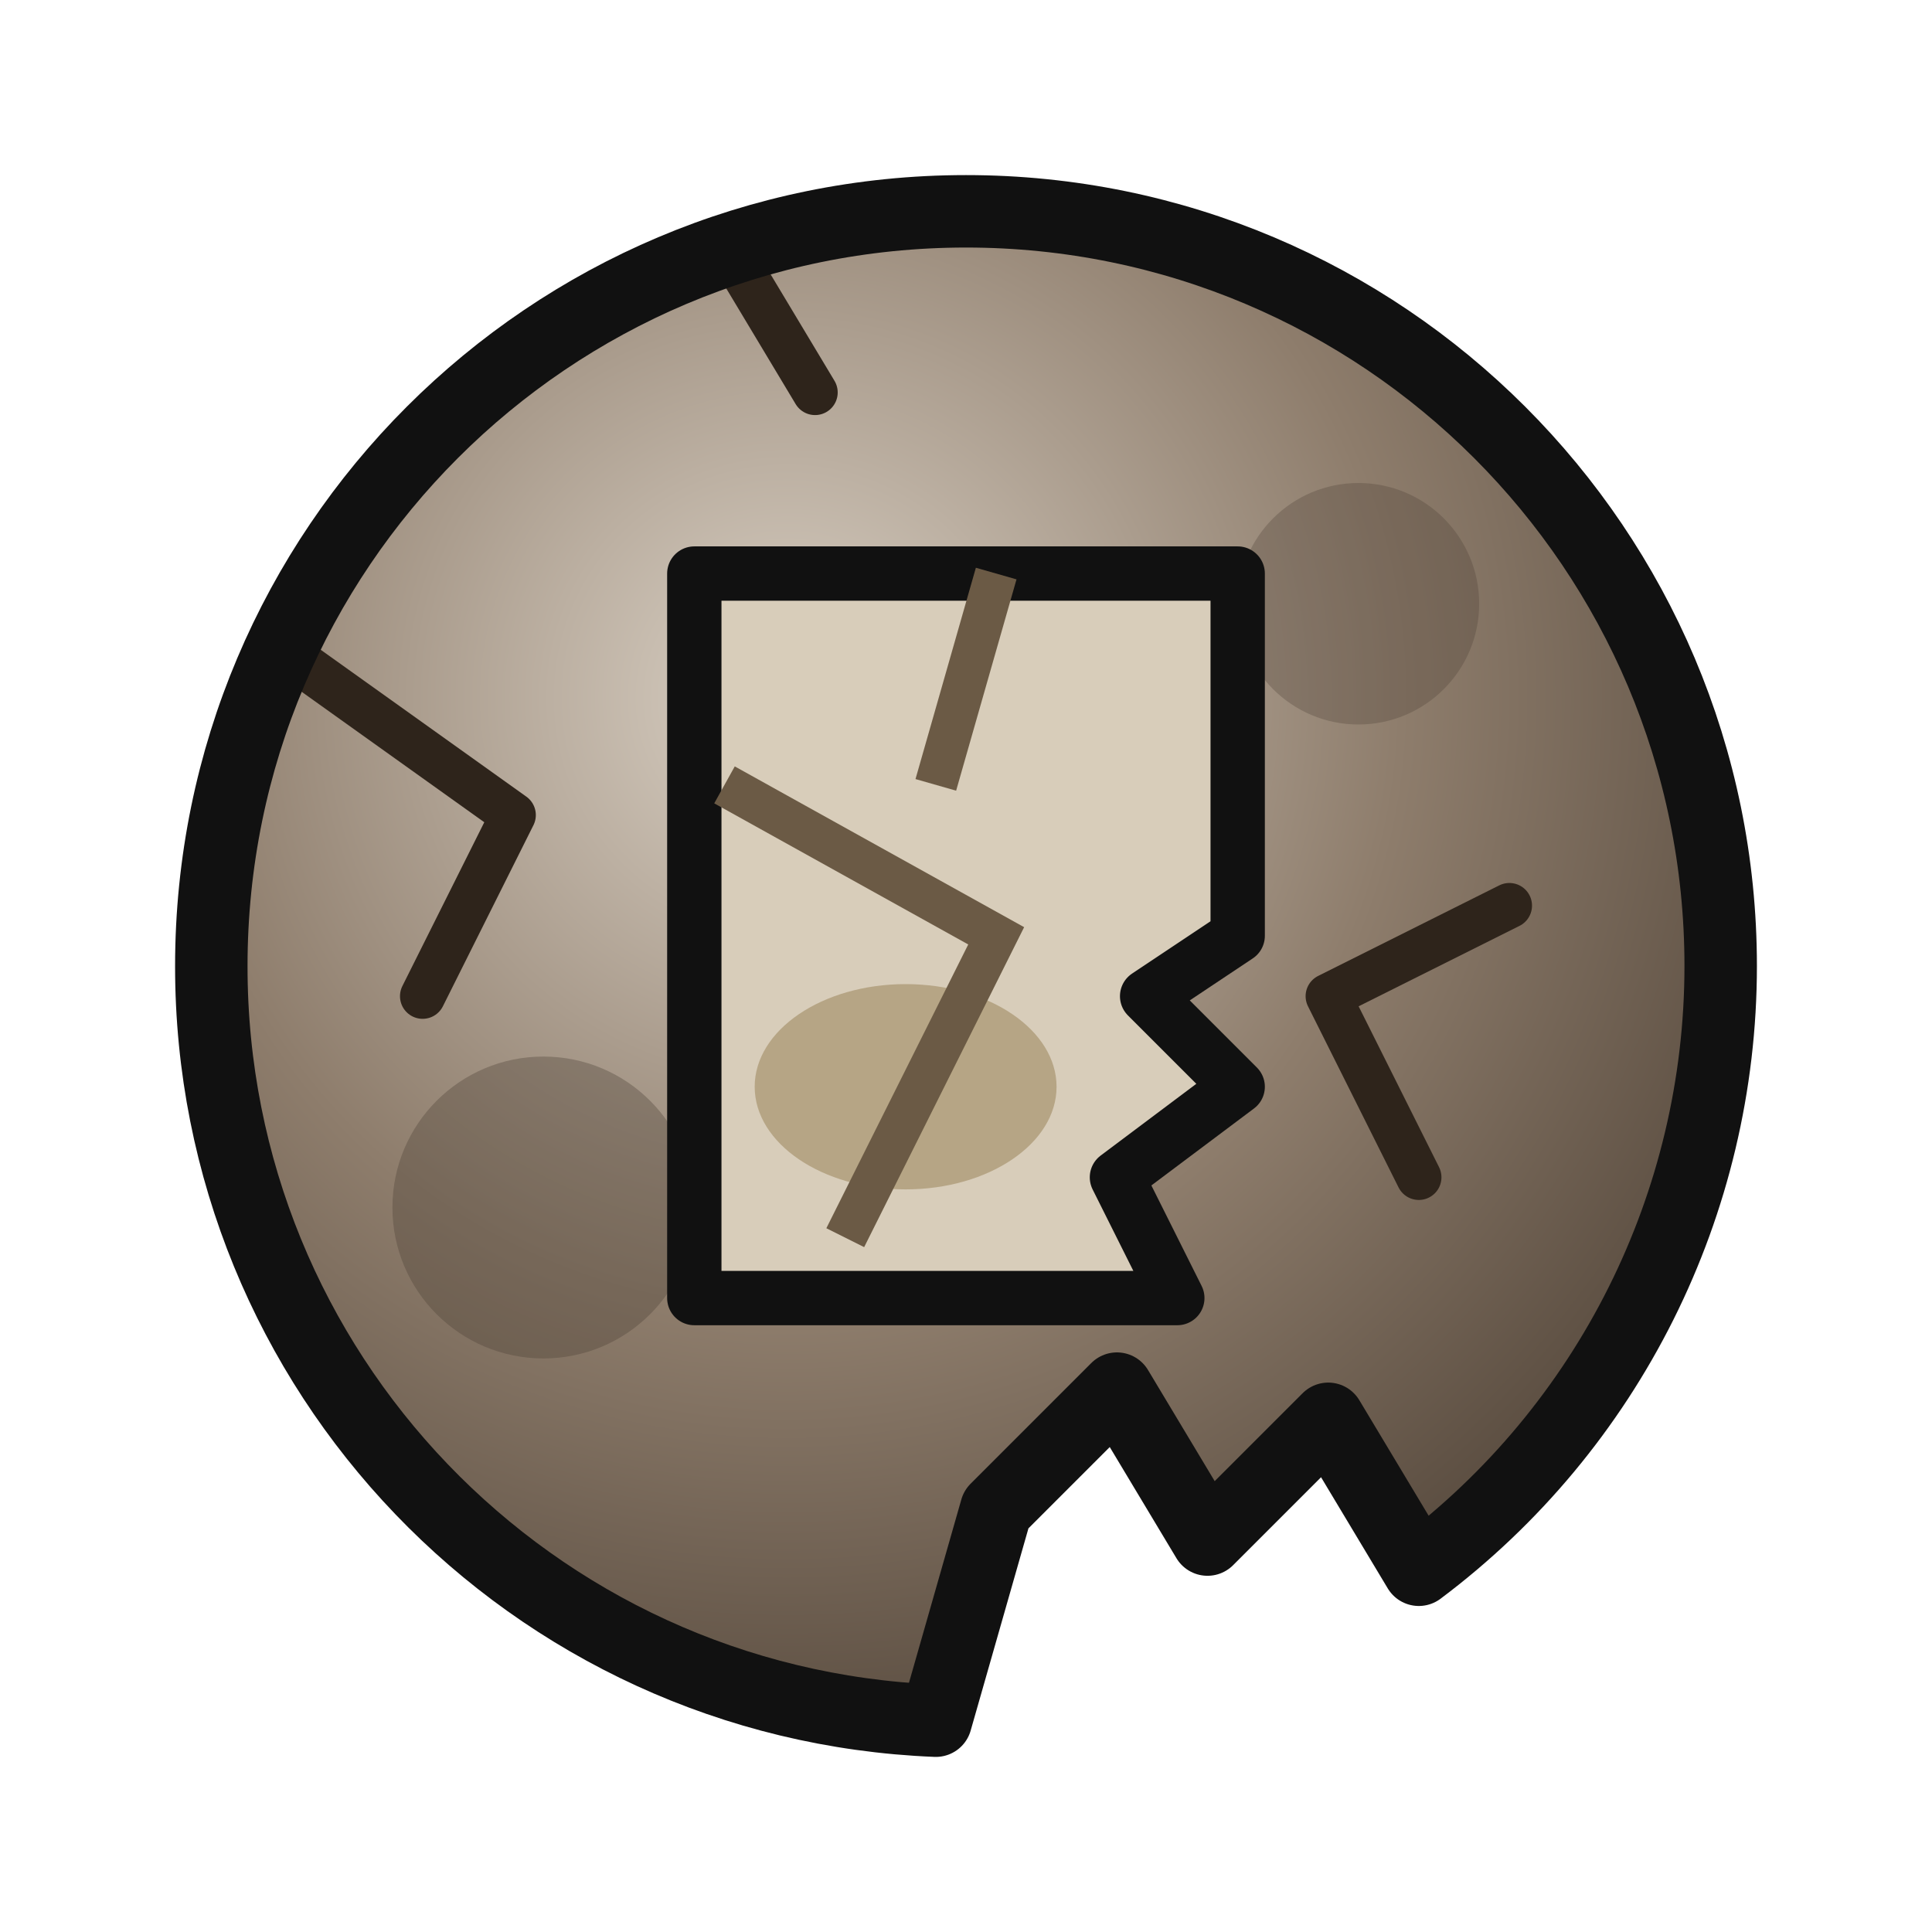
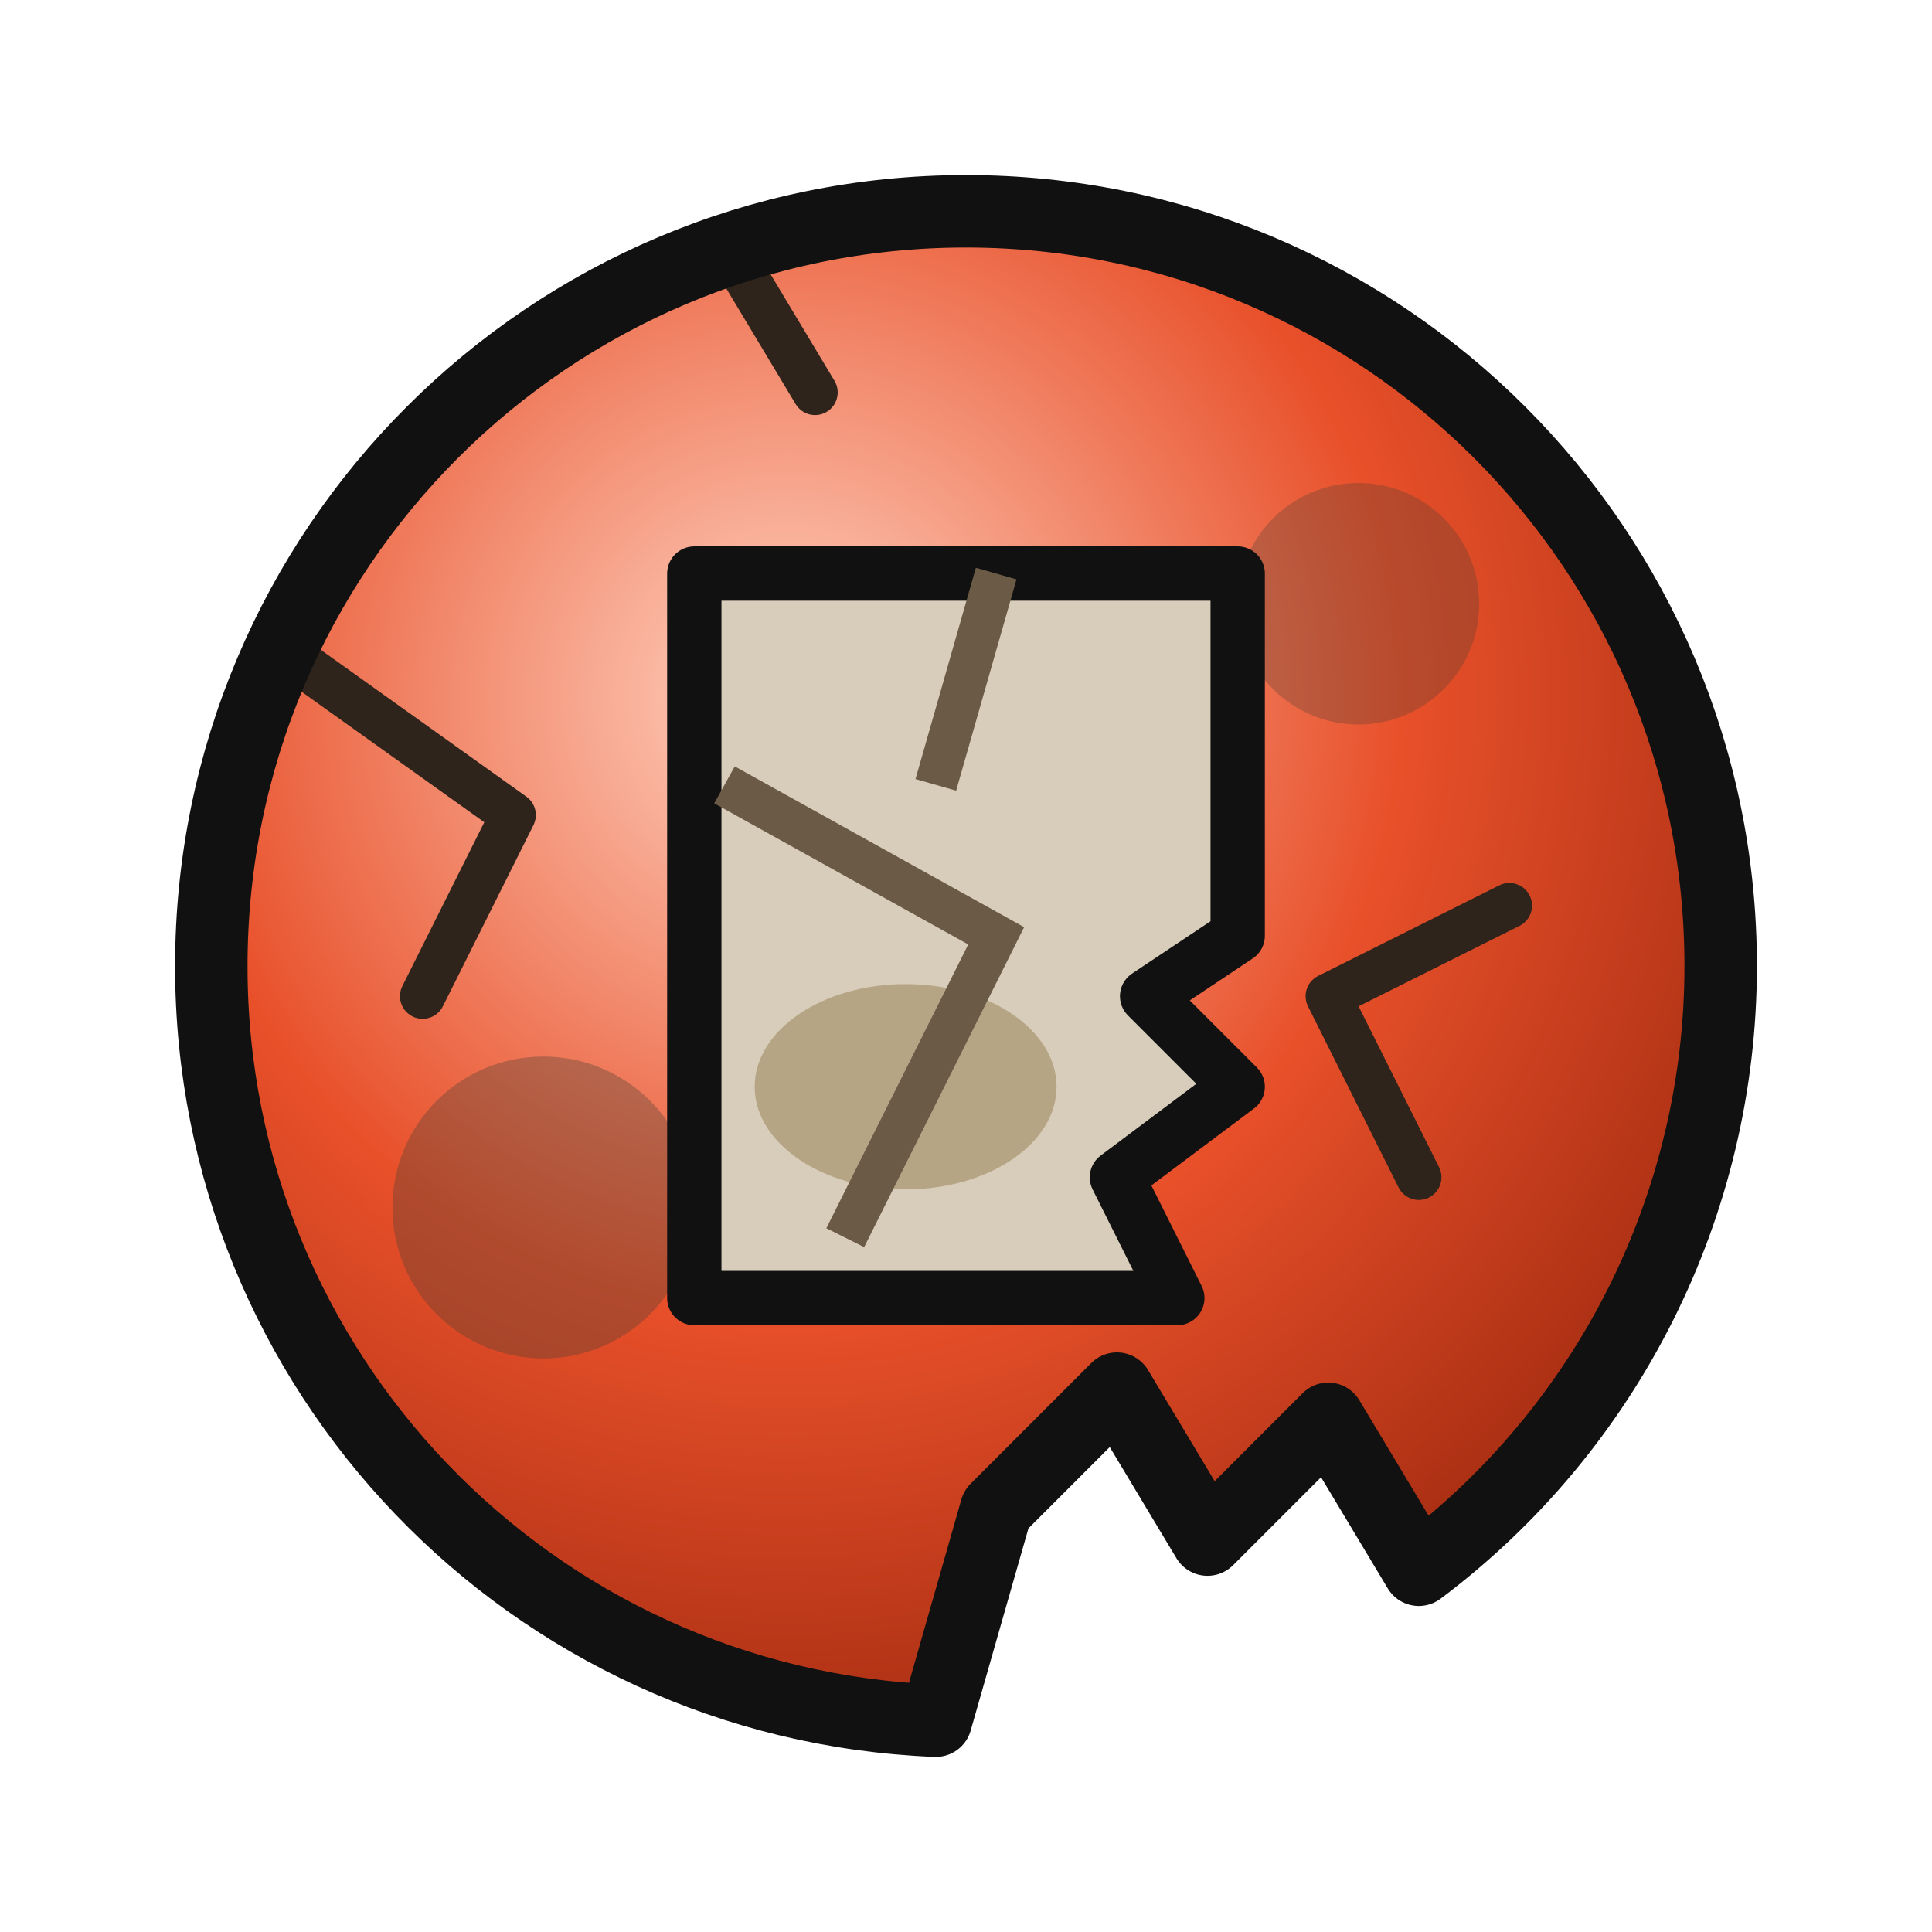
<svg xmlns="http://www.w3.org/2000/svg" viewBox="0 0 64 64" width="64" height="64">
  <style>@media (prefers-reduced-motion: reduce) { * { animation: none !important; } }</style>
  <defs>
    <radialGradient id="b" cx="0.38" cy="0.32" r="0.75">
-       <stop offset="0" stop-color="#D9D0C4" />
-       <stop offset="0.55" stop-color="#8E7D6C" />
-       <stop offset="1" stop-color="#54473B" />
+       <stop offset="0" stop-color="#FFD3C2" />
+       <stop offset="0.55" stop-color="#E8502A" />
+       <stop offset="1" stop-color="#A12A10" />
    </radialGradient>
    <clipPath id="k">
      <path d="M32 7A25 25 0 0 1 57 32A25 25 0 0 1 47 52L44 47L40 51L37 46L33 50L31 57A25 25 0 0 1 7 32A25 25 0 0 1 32 7Z" />
    </clipPath>
  </defs>
  <g clip-path="url(#k)">
    <g fill="url(#b)">
      <path d="M32 7A25 25 0 0 1 57 32A25 25 0 0 1 47 52L44 47L40 51L37 46L33 50L31 57A25 25 0 0 1 7 32A25 25 0 0 1 32 7Z" />
    </g>
    <circle cx="18" cy="40" r="5" fill="#4A3E33" opacity="0.35" />
    <circle cx="45" cy="20" r="4" fill="#4A3E33" opacity="0.3" />
    <path d="M23 19H41V31L38 33L41 36L37 39L39 43H23Z" fill="#D8CDBA" stroke="#111111" stroke-width="1.8" stroke-linejoin="round" />
    <ellipse cx="30" cy="36" rx="5" ry="3.4" fill="#A8946F" opacity="0.7" />
    <path d="M24 26L33 31L28 41 M33 19L31 26" stroke="#6B5A45" stroke-width="1.4" fill="none" />
    <path d="M10 22L17 27L14 33 M50 30L44 33L47 39 M24 8L27 13" stroke="#2E241B" stroke-width="1.5" fill="none" stroke-linecap="round" stroke-linejoin="round" />
  </g>
  <g fill="none" stroke="#111111" stroke-width="2.4" stroke-linejoin="round">
    <path d="M32 7A25 25 0 0 1 57 32A25 25 0 0 1 47 52L44 47L40 51L37 46L33 50L31 57A25 25 0 0 1 7 32A25 25 0 0 1 32 7Z" />
  </g>
</svg>
